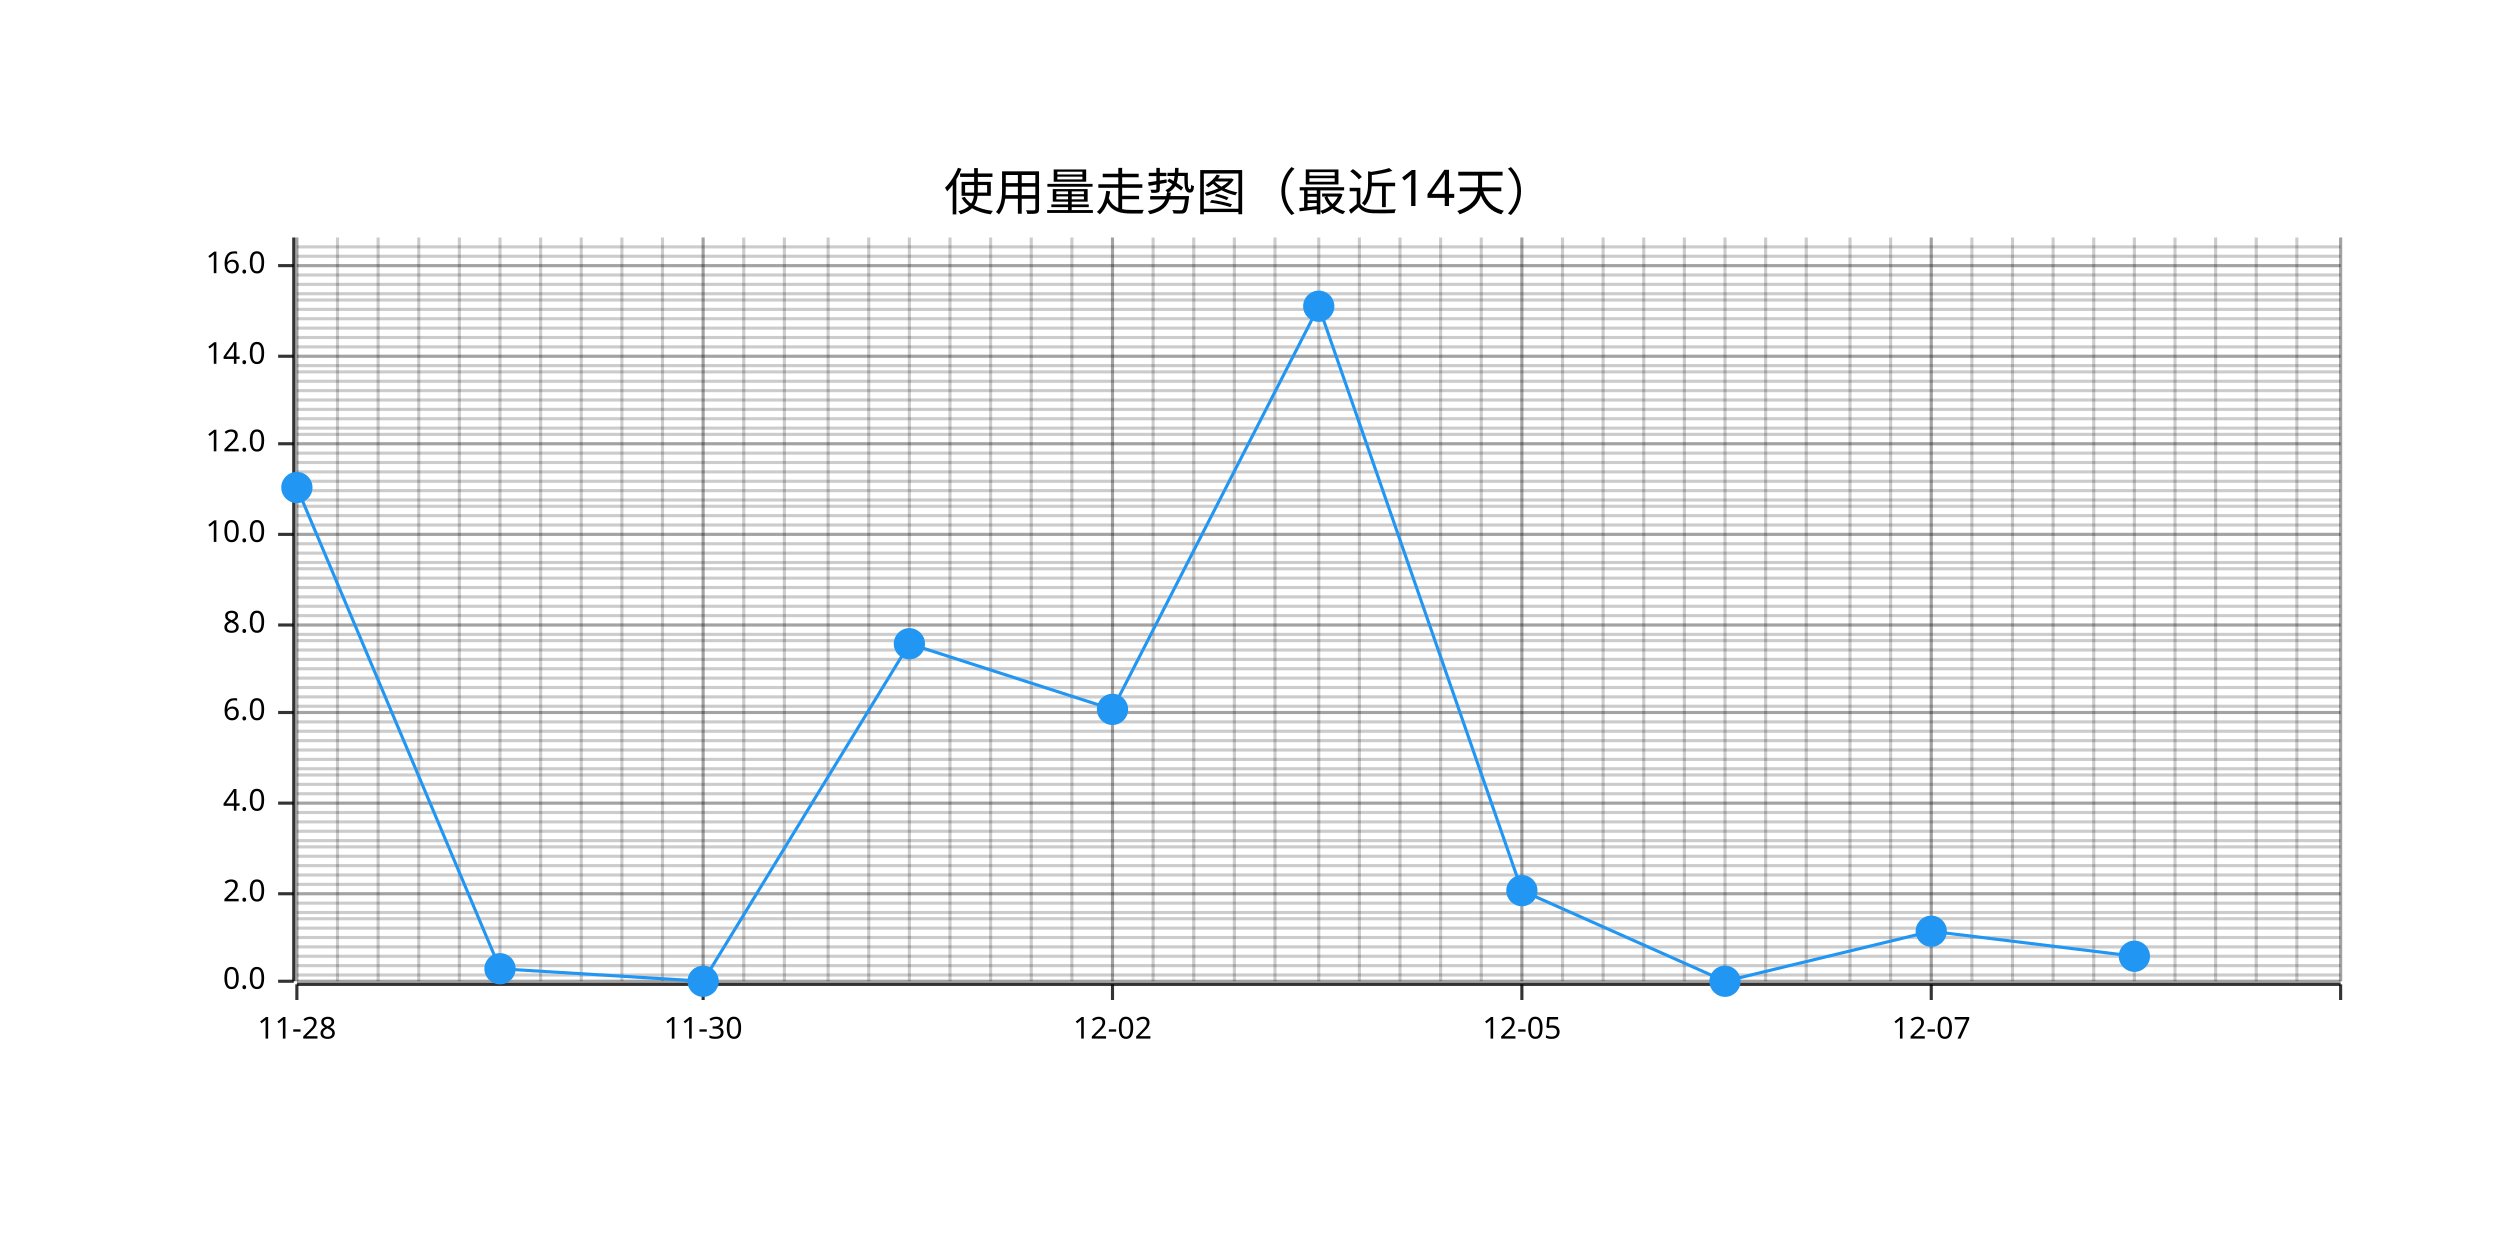
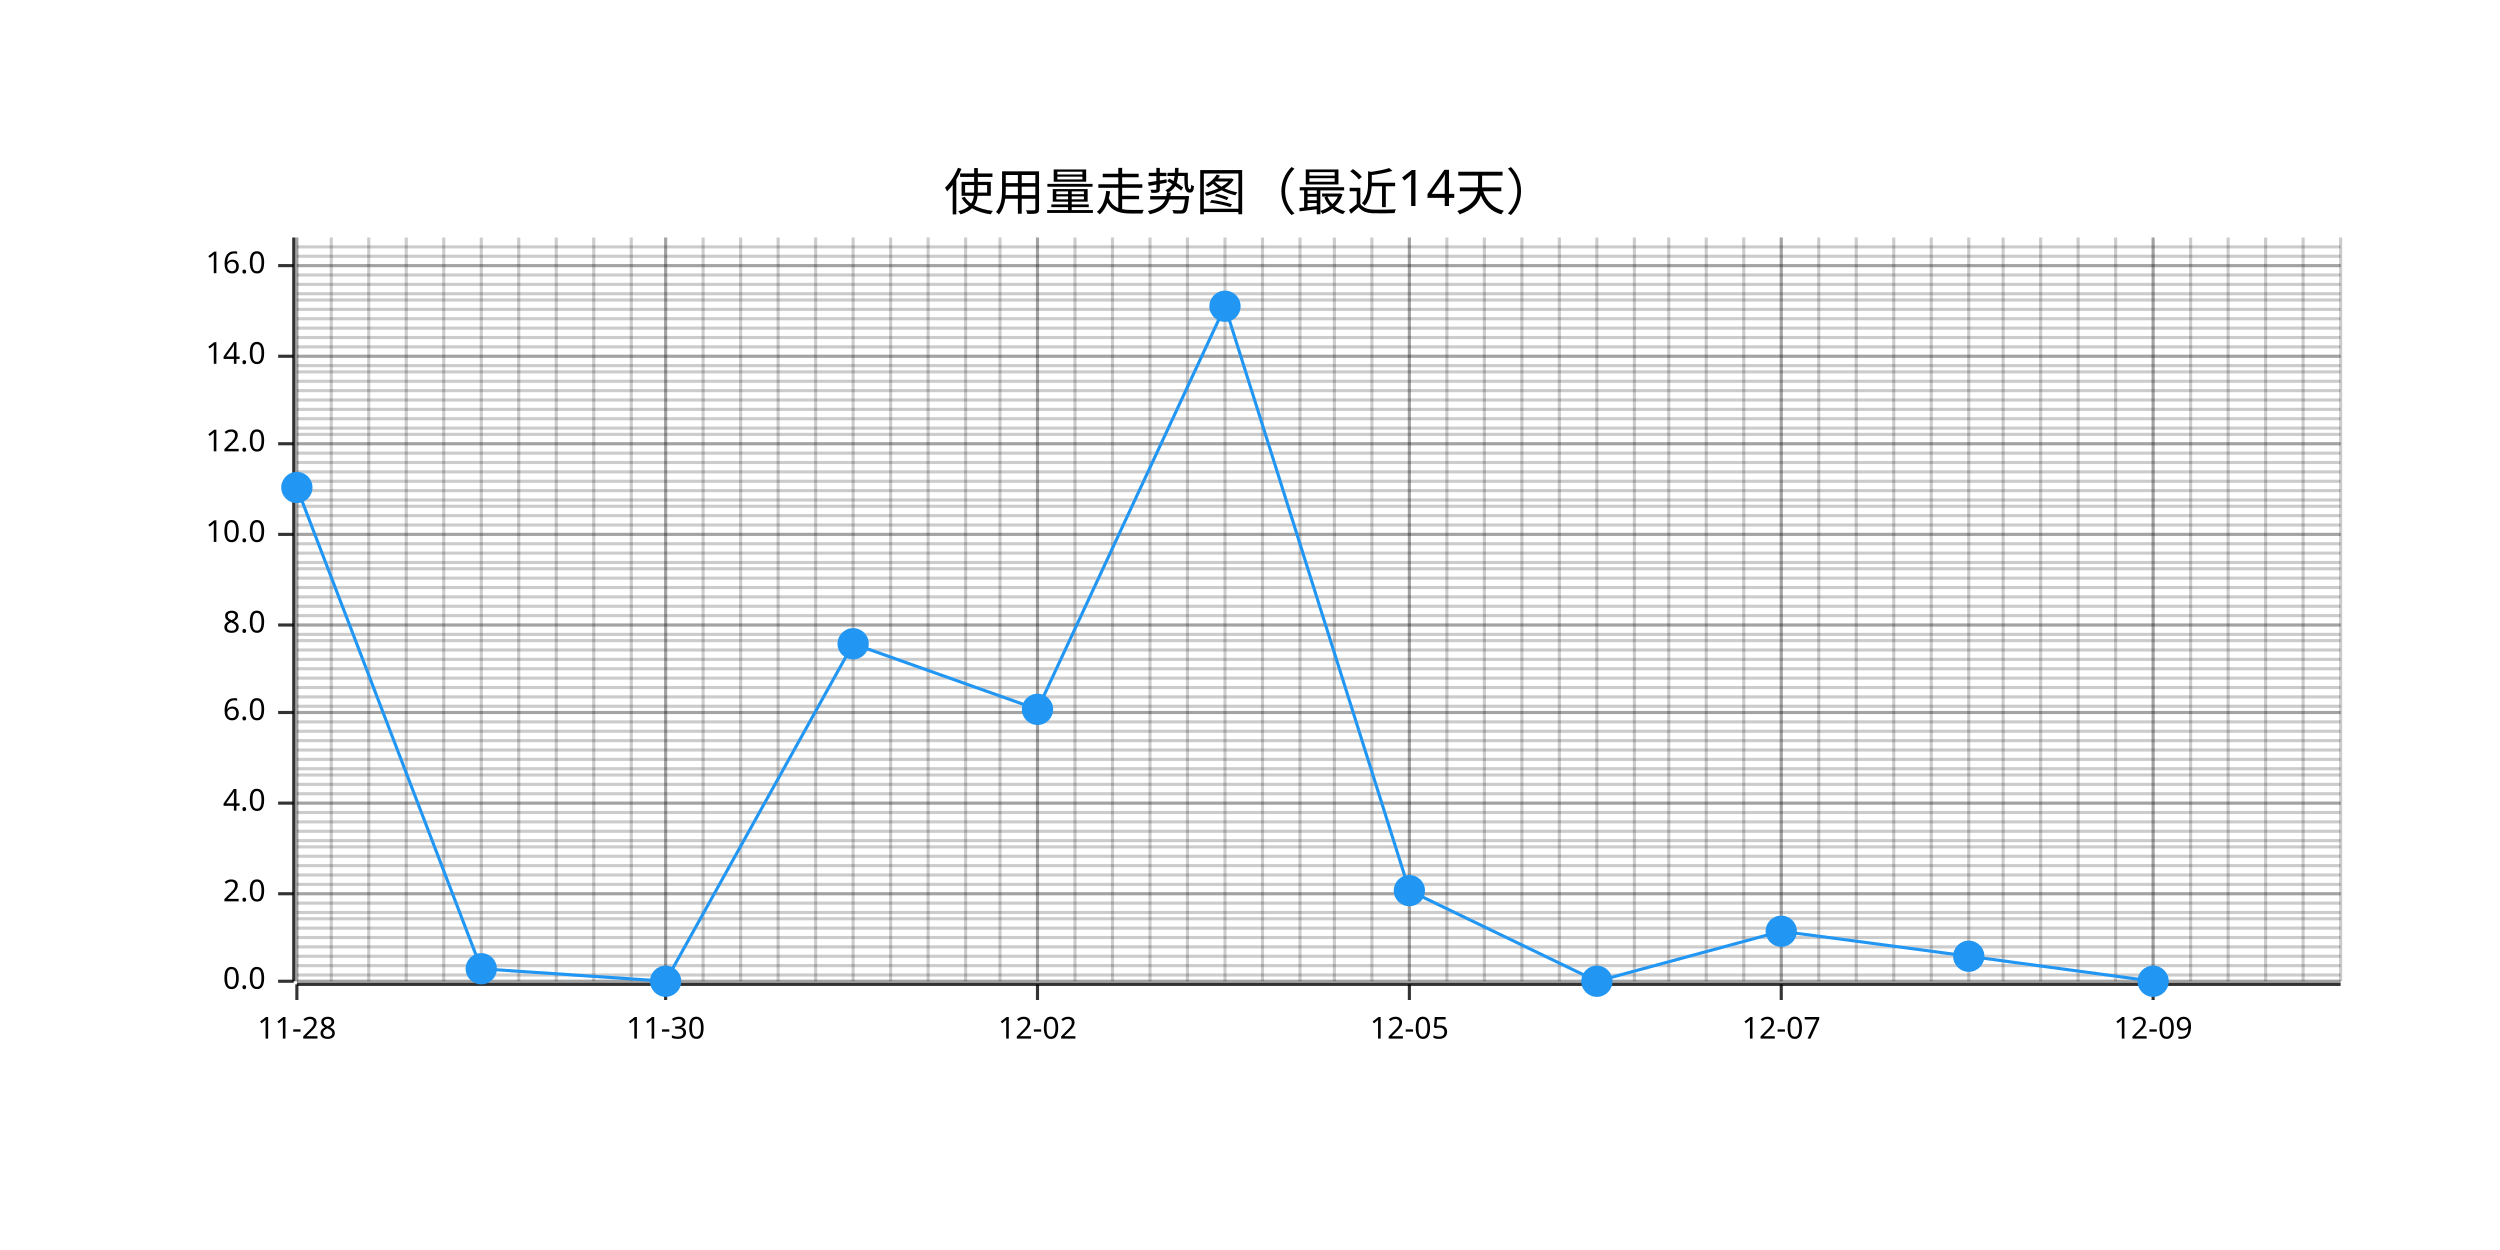
<svg xmlns="http://www.w3.org/2000/svg" width="800" height="400" viewBox="0 0 800 400">
  <rect x="0" y="0" width="800" height="400" opacity="1" fill="#FFFFFF" stroke="none" />
  <text x="400" y="55" dy="0.76em" text-anchor="middle" font-family="sans-serif" font-size="16.129" opacity="1" fill="#000000">
使用量走势图（最近14天）
</text>
  <line opacity="0.2" stroke="#000000" stroke-width="1" x1="95" y1="314" x2="95" y2="76" />
-   <line opacity="0.2" stroke="#000000" stroke-width="1" x1="108" y1="314" x2="108" y2="76" />
-   <line opacity="0.2" stroke="#000000" stroke-width="1" x1="121" y1="314" x2="121" y2="76" />
-   <line opacity="0.2" stroke="#000000" stroke-width="1" x1="134" y1="314" x2="134" y2="76" />
-   <line opacity="0.2" stroke="#000000" stroke-width="1" x1="147" y1="314" x2="147" y2="76" />
-   <line opacity="0.2" stroke="#000000" stroke-width="1" x1="160" y1="314" x2="160" y2="76" />
-   <line opacity="0.2" stroke="#000000" stroke-width="1" x1="173" y1="314" x2="173" y2="76" />
-   <line opacity="0.2" stroke="#000000" stroke-width="1" x1="186" y1="314" x2="186" y2="76" />
-   <line opacity="0.2" stroke="#000000" stroke-width="1" x1="199" y1="314" x2="199" y2="76" />
-   <line opacity="0.2" stroke="#000000" stroke-width="1" x1="212" y1="314" x2="212" y2="76" />
+   <line opacity="0.2" stroke="#000000" stroke-width="1" x1="106" y1="314" x2="106" y2="76" />
+   <line opacity="0.2" stroke="#000000" stroke-width="1" x1="118" y1="314" x2="118" y2="76" />
+   <line opacity="0.2" stroke="#000000" stroke-width="1" x1="130" y1="314" x2="130" y2="76" />
+   <line opacity="0.2" stroke="#000000" stroke-width="1" x1="142" y1="314" x2="142" y2="76" />
+   <line opacity="0.2" stroke="#000000" stroke-width="1" x1="154" y1="314" x2="154" y2="76" />
+   <line opacity="0.2" stroke="#000000" stroke-width="1" x1="166" y1="314" x2="166" y2="76" />
+   <line opacity="0.2" stroke="#000000" stroke-width="1" x1="178" y1="314" x2="178" y2="76" />
+   <line opacity="0.2" stroke="#000000" stroke-width="1" x1="190" y1="314" x2="190" y2="76" />
+   <line opacity="0.2" stroke="#000000" stroke-width="1" x1="202" y1="314" x2="202" y2="76" />
+   <line opacity="0.2" stroke="#000000" stroke-width="1" x1="213" y1="314" x2="213" y2="76" />
  <line opacity="0.2" stroke="#000000" stroke-width="1" x1="225" y1="314" x2="225" y2="76" />
-   <line opacity="0.2" stroke="#000000" stroke-width="1" x1="238" y1="314" x2="238" y2="76" />
-   <line opacity="0.2" stroke="#000000" stroke-width="1" x1="251" y1="314" x2="251" y2="76" />
-   <line opacity="0.2" stroke="#000000" stroke-width="1" x1="265" y1="314" x2="265" y2="76" />
-   <line opacity="0.2" stroke="#000000" stroke-width="1" x1="278" y1="314" x2="278" y2="76" />
-   <line opacity="0.2" stroke="#000000" stroke-width="1" x1="291" y1="314" x2="291" y2="76" />
-   <line opacity="0.2" stroke="#000000" stroke-width="1" x1="304" y1="314" x2="304" y2="76" />
-   <line opacity="0.2" stroke="#000000" stroke-width="1" x1="317" y1="314" x2="317" y2="76" />
-   <line opacity="0.2" stroke="#000000" stroke-width="1" x1="330" y1="314" x2="330" y2="76" />
-   <line opacity="0.2" stroke="#000000" stroke-width="1" x1="343" y1="314" x2="343" y2="76" />
+   <line opacity="0.2" stroke="#000000" stroke-width="1" x1="237" y1="314" x2="237" y2="76" />
+   <line opacity="0.2" stroke="#000000" stroke-width="1" x1="249" y1="314" x2="249" y2="76" />
+   <line opacity="0.2" stroke="#000000" stroke-width="1" x1="261" y1="314" x2="261" y2="76" />
+   <line opacity="0.2" stroke="#000000" stroke-width="1" x1="273" y1="314" x2="273" y2="76" />
+   <line opacity="0.2" stroke="#000000" stroke-width="1" x1="285" y1="314" x2="285" y2="76" />
+   <line opacity="0.2" stroke="#000000" stroke-width="1" x1="297" y1="314" x2="297" y2="76" />
+   <line opacity="0.2" stroke="#000000" stroke-width="1" x1="309" y1="314" x2="309" y2="76" />
+   <line opacity="0.2" stroke="#000000" stroke-width="1" x1="320" y1="314" x2="320" y2="76" />
+   <line opacity="0.2" stroke="#000000" stroke-width="1" x1="332" y1="314" x2="332" y2="76" />
+   <line opacity="0.2" stroke="#000000" stroke-width="1" x1="344" y1="314" x2="344" y2="76" />
  <line opacity="0.2" stroke="#000000" stroke-width="1" x1="356" y1="314" x2="356" y2="76" />
-   <line opacity="0.2" stroke="#000000" stroke-width="1" x1="369" y1="314" x2="369" y2="76" />
-   <line opacity="0.2" stroke="#000000" stroke-width="1" x1="382" y1="314" x2="382" y2="76" />
-   <line opacity="0.2" stroke="#000000" stroke-width="1" x1="395" y1="314" x2="395" y2="76" />
-   <line opacity="0.2" stroke="#000000" stroke-width="1" x1="408" y1="314" x2="408" y2="76" />
-   <line opacity="0.2" stroke="#000000" stroke-width="1" x1="422" y1="314" x2="422" y2="76" />
-   <line opacity="0.2" stroke="#000000" stroke-width="1" x1="435" y1="314" x2="435" y2="76" />
-   <line opacity="0.2" stroke="#000000" stroke-width="1" x1="448" y1="314" x2="448" y2="76" />
-   <line opacity="0.2" stroke="#000000" stroke-width="1" x1="461" y1="314" x2="461" y2="76" />
-   <line opacity="0.2" stroke="#000000" stroke-width="1" x1="474" y1="314" x2="474" y2="76" />
+   <line opacity="0.2" stroke="#000000" stroke-width="1" x1="368" y1="314" x2="368" y2="76" />
+   <line opacity="0.2" stroke="#000000" stroke-width="1" x1="380" y1="314" x2="380" y2="76" />
+   <line opacity="0.2" stroke="#000000" stroke-width="1" x1="392" y1="314" x2="392" y2="76" />
+   <line opacity="0.2" stroke="#000000" stroke-width="1" x1="404" y1="314" x2="404" y2="76" />
+   <line opacity="0.2" stroke="#000000" stroke-width="1" x1="416" y1="314" x2="416" y2="76" />
+   <line opacity="0.2" stroke="#000000" stroke-width="1" x1="427" y1="314" x2="427" y2="76" />
+   <line opacity="0.2" stroke="#000000" stroke-width="1" x1="439" y1="314" x2="439" y2="76" />
+   <line opacity="0.2" stroke="#000000" stroke-width="1" x1="451" y1="314" x2="451" y2="76" />
+   <line opacity="0.2" stroke="#000000" stroke-width="1" x1="463" y1="314" x2="463" y2="76" />
+   <line opacity="0.2" stroke="#000000" stroke-width="1" x1="475" y1="314" x2="475" y2="76" />
  <line opacity="0.2" stroke="#000000" stroke-width="1" x1="487" y1="314" x2="487" y2="76" />
-   <line opacity="0.2" stroke="#000000" stroke-width="1" x1="500" y1="314" x2="500" y2="76" />
-   <line opacity="0.2" stroke="#000000" stroke-width="1" x1="513" y1="314" x2="513" y2="76" />
-   <line opacity="0.2" stroke="#000000" stroke-width="1" x1="526" y1="314" x2="526" y2="76" />
-   <line opacity="0.2" stroke="#000000" stroke-width="1" x1="539" y1="314" x2="539" y2="76" />
-   <line opacity="0.2" stroke="#000000" stroke-width="1" x1="552" y1="314" x2="552" y2="76" />
-   <line opacity="0.2" stroke="#000000" stroke-width="1" x1="565" y1="314" x2="565" y2="76" />
-   <line opacity="0.2" stroke="#000000" stroke-width="1" x1="578" y1="314" x2="578" y2="76" />
-   <line opacity="0.2" stroke="#000000" stroke-width="1" x1="592" y1="314" x2="592" y2="76" />
-   <line opacity="0.2" stroke="#000000" stroke-width="1" x1="605" y1="314" x2="605" y2="76" />
+   <line opacity="0.2" stroke="#000000" stroke-width="1" x1="499" y1="314" x2="499" y2="76" />
+   <line opacity="0.2" stroke="#000000" stroke-width="1" x1="511" y1="314" x2="511" y2="76" />
+   <line opacity="0.2" stroke="#000000" stroke-width="1" x1="523" y1="314" x2="523" y2="76" />
+   <line opacity="0.2" stroke="#000000" stroke-width="1" x1="534" y1="314" x2="534" y2="76" />
+   <line opacity="0.2" stroke="#000000" stroke-width="1" x1="546" y1="314" x2="546" y2="76" />
+   <line opacity="0.2" stroke="#000000" stroke-width="1" x1="558" y1="314" x2="558" y2="76" />
+   <line opacity="0.2" stroke="#000000" stroke-width="1" x1="570" y1="314" x2="570" y2="76" />
+   <line opacity="0.2" stroke="#000000" stroke-width="1" x1="582" y1="314" x2="582" y2="76" />
+   <line opacity="0.2" stroke="#000000" stroke-width="1" x1="594" y1="314" x2="594" y2="76" />
+   <line opacity="0.2" stroke="#000000" stroke-width="1" x1="606" y1="314" x2="606" y2="76" />
  <line opacity="0.2" stroke="#000000" stroke-width="1" x1="618" y1="314" x2="618" y2="76" />
-   <line opacity="0.2" stroke="#000000" stroke-width="1" x1="631" y1="314" x2="631" y2="76" />
-   <line opacity="0.2" stroke="#000000" stroke-width="1" x1="644" y1="314" x2="644" y2="76" />
-   <line opacity="0.2" stroke="#000000" stroke-width="1" x1="657" y1="314" x2="657" y2="76" />
-   <line opacity="0.2" stroke="#000000" stroke-width="1" x1="670" y1="314" x2="670" y2="76" />
-   <line opacity="0.2" stroke="#000000" stroke-width="1" x1="683" y1="314" x2="683" y2="76" />
-   <line opacity="0.2" stroke="#000000" stroke-width="1" x1="696" y1="314" x2="696" y2="76" />
-   <line opacity="0.2" stroke="#000000" stroke-width="1" x1="709" y1="314" x2="709" y2="76" />
-   <line opacity="0.2" stroke="#000000" stroke-width="1" x1="722" y1="314" x2="722" y2="76" />
-   <line opacity="0.2" stroke="#000000" stroke-width="1" x1="735" y1="314" x2="735" y2="76" />
+   <line opacity="0.2" stroke="#000000" stroke-width="1" x1="630" y1="314" x2="630" y2="76" />
+   <line opacity="0.2" stroke="#000000" stroke-width="1" x1="641" y1="314" x2="641" y2="76" />
+   <line opacity="0.2" stroke="#000000" stroke-width="1" x1="653" y1="314" x2="653" y2="76" />
+   <line opacity="0.2" stroke="#000000" stroke-width="1" x1="665" y1="314" x2="665" y2="76" />
+   <line opacity="0.2" stroke="#000000" stroke-width="1" x1="677" y1="314" x2="677" y2="76" />
+   <line opacity="0.2" stroke="#000000" stroke-width="1" x1="689" y1="314" x2="689" y2="76" />
+   <line opacity="0.2" stroke="#000000" stroke-width="1" x1="701" y1="314" x2="701" y2="76" />
+   <line opacity="0.2" stroke="#000000" stroke-width="1" x1="713" y1="314" x2="713" y2="76" />
+   <line opacity="0.2" stroke="#000000" stroke-width="1" x1="725" y1="314" x2="725" y2="76" />
+   <line opacity="0.2" stroke="#000000" stroke-width="1" x1="737" y1="314" x2="737" y2="76" />
  <line opacity="0.2" stroke="#000000" stroke-width="1" x1="749" y1="314" x2="749" y2="76" />
  <line opacity="0.2" stroke="#000000" stroke-width="1" x1="95" y1="314" x2="749" y2="314" />
  <line opacity="0.2" stroke="#000000" stroke-width="1" x1="95" y1="312" x2="749" y2="312" />
  <line opacity="0.2" stroke="#000000" stroke-width="1" x1="95" y1="309" x2="749" y2="309" />
  <line opacity="0.2" stroke="#000000" stroke-width="1" x1="95" y1="306" x2="749" y2="306" />
  <line opacity="0.2" stroke="#000000" stroke-width="1" x1="95" y1="303" x2="749" y2="303" />
  <line opacity="0.2" stroke="#000000" stroke-width="1" x1="95" y1="300" x2="749" y2="300" />
  <line opacity="0.2" stroke="#000000" stroke-width="1" x1="95" y1="297" x2="749" y2="297" />
  <line opacity="0.2" stroke="#000000" stroke-width="1" x1="95" y1="294" x2="749" y2="294" />
  <line opacity="0.2" stroke="#000000" stroke-width="1" x1="95" y1="292" x2="749" y2="292" />
  <line opacity="0.2" stroke="#000000" stroke-width="1" x1="95" y1="289" x2="749" y2="289" />
  <line opacity="0.2" stroke="#000000" stroke-width="1" x1="95" y1="286" x2="749" y2="286" />
  <line opacity="0.2" stroke="#000000" stroke-width="1" x1="95" y1="283" x2="749" y2="283" />
  <line opacity="0.2" stroke="#000000" stroke-width="1" x1="95" y1="280" x2="749" y2="280" />
  <line opacity="0.2" stroke="#000000" stroke-width="1" x1="95" y1="277" x2="749" y2="277" />
  <line opacity="0.2" stroke="#000000" stroke-width="1" x1="95" y1="274" x2="749" y2="274" />
  <line opacity="0.2" stroke="#000000" stroke-width="1" x1="95" y1="271" x2="749" y2="271" />
  <line opacity="0.2" stroke="#000000" stroke-width="1" x1="95" y1="269" x2="749" y2="269" />
  <line opacity="0.2" stroke="#000000" stroke-width="1" x1="95" y1="266" x2="749" y2="266" />
  <line opacity="0.2" stroke="#000000" stroke-width="1" x1="95" y1="263" x2="749" y2="263" />
  <line opacity="0.2" stroke="#000000" stroke-width="1" x1="95" y1="260" x2="749" y2="260" />
  <line opacity="0.2" stroke="#000000" stroke-width="1" x1="95" y1="257" x2="749" y2="257" />
  <line opacity="0.2" stroke="#000000" stroke-width="1" x1="95" y1="254" x2="749" y2="254" />
  <line opacity="0.2" stroke="#000000" stroke-width="1" x1="95" y1="251" x2="749" y2="251" />
  <line opacity="0.2" stroke="#000000" stroke-width="1" x1="95" y1="248" x2="749" y2="248" />
  <line opacity="0.2" stroke="#000000" stroke-width="1" x1="95" y1="246" x2="749" y2="246" />
  <line opacity="0.2" stroke="#000000" stroke-width="1" x1="95" y1="243" x2="749" y2="243" />
  <line opacity="0.2" stroke="#000000" stroke-width="1" x1="95" y1="240" x2="749" y2="240" />
  <line opacity="0.2" stroke="#000000" stroke-width="1" x1="95" y1="237" x2="749" y2="237" />
  <line opacity="0.2" stroke="#000000" stroke-width="1" x1="95" y1="234" x2="749" y2="234" />
  <line opacity="0.2" stroke="#000000" stroke-width="1" x1="95" y1="231" x2="749" y2="231" />
  <line opacity="0.2" stroke="#000000" stroke-width="1" x1="95" y1="228" x2="749" y2="228" />
  <line opacity="0.2" stroke="#000000" stroke-width="1" x1="95" y1="226" x2="749" y2="226" />
  <line opacity="0.2" stroke="#000000" stroke-width="1" x1="95" y1="223" x2="749" y2="223" />
  <line opacity="0.2" stroke="#000000" stroke-width="1" x1="95" y1="220" x2="749" y2="220" />
  <line opacity="0.2" stroke="#000000" stroke-width="1" x1="95" y1="217" x2="749" y2="217" />
  <line opacity="0.2" stroke="#000000" stroke-width="1" x1="95" y1="214" x2="749" y2="214" />
  <line opacity="0.2" stroke="#000000" stroke-width="1" x1="95" y1="211" x2="749" y2="211" />
  <line opacity="0.2" stroke="#000000" stroke-width="1" x1="95" y1="208" x2="749" y2="208" />
  <line opacity="0.2" stroke="#000000" stroke-width="1" x1="95" y1="205" x2="749" y2="205" />
  <line opacity="0.2" stroke="#000000" stroke-width="1" x1="95" y1="203" x2="749" y2="203" />
  <line opacity="0.2" stroke="#000000" stroke-width="1" x1="95" y1="200" x2="749" y2="200" />
  <line opacity="0.2" stroke="#000000" stroke-width="1" x1="95" y1="197" x2="749" y2="197" />
  <line opacity="0.2" stroke="#000000" stroke-width="1" x1="95" y1="194" x2="749" y2="194" />
  <line opacity="0.2" stroke="#000000" stroke-width="1" x1="95" y1="191" x2="749" y2="191" />
  <line opacity="0.2" stroke="#000000" stroke-width="1" x1="95" y1="188" x2="749" y2="188" />
  <line opacity="0.2" stroke="#000000" stroke-width="1" x1="95" y1="185" x2="749" y2="185" />
  <line opacity="0.2" stroke="#000000" stroke-width="1" x1="95" y1="182" x2="749" y2="182" />
  <line opacity="0.2" stroke="#000000" stroke-width="1" x1="95" y1="180" x2="749" y2="180" />
  <line opacity="0.2" stroke="#000000" stroke-width="1" x1="95" y1="177" x2="749" y2="177" />
  <line opacity="0.2" stroke="#000000" stroke-width="1" x1="95" y1="174" x2="749" y2="174" />
  <line opacity="0.2" stroke="#000000" stroke-width="1" x1="95" y1="171" x2="749" y2="171" />
  <line opacity="0.2" stroke="#000000" stroke-width="1" x1="95" y1="168" x2="749" y2="168" />
  <line opacity="0.2" stroke="#000000" stroke-width="1" x1="95" y1="165" x2="749" y2="165" />
  <line opacity="0.2" stroke="#000000" stroke-width="1" x1="95" y1="162" x2="749" y2="162" />
  <line opacity="0.2" stroke="#000000" stroke-width="1" x1="95" y1="160" x2="749" y2="160" />
  <line opacity="0.2" stroke="#000000" stroke-width="1" x1="95" y1="157" x2="749" y2="157" />
  <line opacity="0.2" stroke="#000000" stroke-width="1" x1="95" y1="154" x2="749" y2="154" />
  <line opacity="0.2" stroke="#000000" stroke-width="1" x1="95" y1="151" x2="749" y2="151" />
  <line opacity="0.2" stroke="#000000" stroke-width="1" x1="95" y1="148" x2="749" y2="148" />
  <line opacity="0.2" stroke="#000000" stroke-width="1" x1="95" y1="145" x2="749" y2="145" />
  <line opacity="0.2" stroke="#000000" stroke-width="1" x1="95" y1="142" x2="749" y2="142" />
  <line opacity="0.2" stroke="#000000" stroke-width="1" x1="95" y1="139" x2="749" y2="139" />
  <line opacity="0.2" stroke="#000000" stroke-width="1" x1="95" y1="137" x2="749" y2="137" />
  <line opacity="0.2" stroke="#000000" stroke-width="1" x1="95" y1="134" x2="749" y2="134" />
  <line opacity="0.2" stroke="#000000" stroke-width="1" x1="95" y1="131" x2="749" y2="131" />
  <line opacity="0.2" stroke="#000000" stroke-width="1" x1="95" y1="128" x2="749" y2="128" />
  <line opacity="0.2" stroke="#000000" stroke-width="1" x1="95" y1="125" x2="749" y2="125" />
  <line opacity="0.2" stroke="#000000" stroke-width="1" x1="95" y1="122" x2="749" y2="122" />
  <line opacity="0.2" stroke="#000000" stroke-width="1" x1="95" y1="119" x2="749" y2="119" />
  <line opacity="0.2" stroke="#000000" stroke-width="1" x1="95" y1="117" x2="749" y2="117" />
  <line opacity="0.2" stroke="#000000" stroke-width="1" x1="95" y1="114" x2="749" y2="114" />
  <line opacity="0.2" stroke="#000000" stroke-width="1" x1="95" y1="111" x2="749" y2="111" />
  <line opacity="0.2" stroke="#000000" stroke-width="1" x1="95" y1="108" x2="749" y2="108" />
  <line opacity="0.2" stroke="#000000" stroke-width="1" x1="95" y1="105" x2="749" y2="105" />
  <line opacity="0.2" stroke="#000000" stroke-width="1" x1="95" y1="102" x2="749" y2="102" />
  <line opacity="0.2" stroke="#000000" stroke-width="1" x1="95" y1="99" x2="749" y2="99" />
  <line opacity="0.2" stroke="#000000" stroke-width="1" x1="95" y1="96" x2="749" y2="96" />
  <line opacity="0.2" stroke="#000000" stroke-width="1" x1="95" y1="94" x2="749" y2="94" />
  <line opacity="0.2" stroke="#000000" stroke-width="1" x1="95" y1="91" x2="749" y2="91" />
  <line opacity="0.2" stroke="#000000" stroke-width="1" x1="95" y1="88" x2="749" y2="88" />
  <line opacity="0.2" stroke="#000000" stroke-width="1" x1="95" y1="85" x2="749" y2="85" />
  <line opacity="0.2" stroke="#000000" stroke-width="1" x1="95" y1="82" x2="749" y2="82" />
  <line opacity="0.2" stroke="#000000" stroke-width="1" x1="95" y1="79" x2="749" y2="79" />
  <line opacity="0.2" stroke="#000000" stroke-width="1" x1="95" y1="314" x2="95" y2="76" />
-   <line opacity="0.2" stroke="#000000" stroke-width="1" x1="225" y1="314" x2="225" y2="76" />
-   <line opacity="0.2" stroke="#000000" stroke-width="1" x1="356" y1="314" x2="356" y2="76" />
-   <line opacity="0.2" stroke="#000000" stroke-width="1" x1="487" y1="314" x2="487" y2="76" />
-   <line opacity="0.2" stroke="#000000" stroke-width="1" x1="618" y1="314" x2="618" y2="76" />
-   <line opacity="0.2" stroke="#000000" stroke-width="1" x1="749" y1="314" x2="749" y2="76" />
+   <line opacity="0.2" stroke="#000000" stroke-width="1" x1="213" y1="314" x2="213" y2="76" />
+   <line opacity="0.2" stroke="#000000" stroke-width="1" x1="332" y1="314" x2="332" y2="76" />
+   <line opacity="0.2" stroke="#000000" stroke-width="1" x1="451" y1="314" x2="451" y2="76" />
+   <line opacity="0.2" stroke="#000000" stroke-width="1" x1="570" y1="314" x2="570" y2="76" />
+   <line opacity="0.2" stroke="#000000" stroke-width="1" x1="689" y1="314" x2="689" y2="76" />
  <line opacity="0.2" stroke="#000000" stroke-width="1" x1="95" y1="314" x2="749" y2="314" />
  <line opacity="0.2" stroke="#000000" stroke-width="1" x1="95" y1="286" x2="749" y2="286" />
  <line opacity="0.2" stroke="#000000" stroke-width="1" x1="95" y1="257" x2="749" y2="257" />
  <line opacity="0.2" stroke="#000000" stroke-width="1" x1="95" y1="228" x2="749" y2="228" />
  <line opacity="0.2" stroke="#000000" stroke-width="1" x1="95" y1="200" x2="749" y2="200" />
  <line opacity="0.2" stroke="#000000" stroke-width="1" x1="95" y1="171" x2="749" y2="171" />
  <line opacity="0.2" stroke="#000000" stroke-width="1" x1="95" y1="142" x2="749" y2="142" />
  <line opacity="0.2" stroke="#000000" stroke-width="1" x1="95" y1="114" x2="749" y2="114" />
  <line opacity="0.2" stroke="#000000" stroke-width="1" x1="95" y1="85" x2="749" y2="85" />
  <polyline fill="none" opacity="0.8" stroke="#000000" stroke-width="1" points="94,76 94,314 " />
  <text x="85" y="314" dy="0.5ex" text-anchor="end" font-family="sans-serif" font-size="9.677" opacity="1" fill="#000000">
0.0
</text>
  <polyline fill="none" opacity="0.8" stroke="#000000" stroke-width="1" points="89,314 94,314 " />
  <text x="85" y="286" dy="0.5ex" text-anchor="end" font-family="sans-serif" font-size="9.677" opacity="1" fill="#000000">
2.0
</text>
  <polyline fill="none" opacity="0.8" stroke="#000000" stroke-width="1" points="89,286 94,286 " />
  <text x="85" y="257" dy="0.5ex" text-anchor="end" font-family="sans-serif" font-size="9.677" opacity="1" fill="#000000">
4.0
</text>
  <polyline fill="none" opacity="0.8" stroke="#000000" stroke-width="1" points="89,257 94,257 " />
  <text x="85" y="228" dy="0.5ex" text-anchor="end" font-family="sans-serif" font-size="9.677" opacity="1" fill="#000000">
6.0
</text>
  <polyline fill="none" opacity="0.8" stroke="#000000" stroke-width="1" points="89,228 94,228 " />
  <text x="85" y="200" dy="0.5ex" text-anchor="end" font-family="sans-serif" font-size="9.677" opacity="1" fill="#000000">
8.0
</text>
  <polyline fill="none" opacity="0.8" stroke="#000000" stroke-width="1" points="89,200 94,200 " />
  <text x="85" y="171" dy="0.5ex" text-anchor="end" font-family="sans-serif" font-size="9.677" opacity="1" fill="#000000">
10.0
</text>
  <polyline fill="none" opacity="0.8" stroke="#000000" stroke-width="1" points="89,171 94,171 " />
  <text x="85" y="142" dy="0.5ex" text-anchor="end" font-family="sans-serif" font-size="9.677" opacity="1" fill="#000000">
12.0
</text>
  <polyline fill="none" opacity="0.8" stroke="#000000" stroke-width="1" points="89,142 94,142 " />
  <text x="85" y="114" dy="0.5ex" text-anchor="end" font-family="sans-serif" font-size="9.677" opacity="1" fill="#000000">
14.0
</text>
  <polyline fill="none" opacity="0.8" stroke="#000000" stroke-width="1" points="89,114 94,114 " />
  <text x="85" y="85" dy="0.5ex" text-anchor="end" font-family="sans-serif" font-size="9.677" opacity="1" fill="#000000">
16.0
</text>
  <polyline fill="none" opacity="0.8" stroke="#000000" stroke-width="1" points="89,85 94,85 " />
  <polyline fill="none" opacity="0.8" stroke="#000000" stroke-width="1" points="95,315 749,315 " />
  <text x="95" y="325" dy="0.76em" text-anchor="middle" font-family="sans-serif" font-size="9.677" opacity="1" fill="#000000">
11-28
</text>
  <polyline fill="none" opacity="0.8" stroke="#000000" stroke-width="1" points="95,315 95,320 " />
-   <text x="225" y="325" dy="0.76em" text-anchor="middle" font-family="sans-serif" font-size="9.677" opacity="1" fill="#000000">
+   <text x="213" y="325" dy="0.76em" text-anchor="middle" font-family="sans-serif" font-size="9.677" opacity="1" fill="#000000">
11-30
</text>
-   <polyline fill="none" opacity="0.8" stroke="#000000" stroke-width="1" points="225,315 225,320 " />
-   <text x="356" y="325" dy="0.76em" text-anchor="middle" font-family="sans-serif" font-size="9.677" opacity="1" fill="#000000">
+   <polyline fill="none" opacity="0.8" stroke="#000000" stroke-width="1" points="213,315 213,320 " />
+   <text x="332" y="325" dy="0.76em" text-anchor="middle" font-family="sans-serif" font-size="9.677" opacity="1" fill="#000000">
12-02
</text>
-   <polyline fill="none" opacity="0.8" stroke="#000000" stroke-width="1" points="356,315 356,320 " />
-   <text x="487" y="325" dy="0.76em" text-anchor="middle" font-family="sans-serif" font-size="9.677" opacity="1" fill="#000000">
+   <polyline fill="none" opacity="0.8" stroke="#000000" stroke-width="1" points="332,315 332,320 " />
+   <text x="451" y="325" dy="0.76em" text-anchor="middle" font-family="sans-serif" font-size="9.677" opacity="1" fill="#000000">
12-05
</text>
-   <polyline fill="none" opacity="0.8" stroke="#000000" stroke-width="1" points="487,315 487,320 " />
-   <text x="618" y="325" dy="0.76em" text-anchor="middle" font-family="sans-serif" font-size="9.677" opacity="1" fill="#000000">
+   <polyline fill="none" opacity="0.8" stroke="#000000" stroke-width="1" points="451,315 451,320 " />
+   <text x="570" y="325" dy="0.76em" text-anchor="middle" font-family="sans-serif" font-size="9.677" opacity="1" fill="#000000">
12-07
</text>
-   <polyline fill="none" opacity="0.8" stroke="#000000" stroke-width="1" points="618,315 618,320 " />
-   <text x="749" y="325" dy="0.76em" text-anchor="middle" font-family="sans-serif" font-size="9.677" opacity="1" fill="#000000">
- 
- </text>
-   <polyline fill="none" opacity="0.8" stroke="#000000" stroke-width="1" points="749,315 749,320 " />
-   <polyline fill="none" opacity="1" stroke="#2196F3" stroke-width="1" points="95,156 160,310 225,314 291,206 356,227 422,98 487,285 552,314 618,298 683,306 " />
+   <polyline fill="none" opacity="0.8" stroke="#000000" stroke-width="1" points="570,315 570,320 " />
+   <text x="689" y="325" dy="0.76em" text-anchor="middle" font-family="sans-serif" font-size="9.677" opacity="1" fill="#000000">
+ 12-09
+ </text>
+   <polyline fill="none" opacity="0.8" stroke="#000000" stroke-width="1" points="689,315 689,320 " />
+   <polyline fill="none" opacity="1" stroke="#2196F3" stroke-width="1" points="95,156 154,310 213,314 273,206 332,227 392,98 451,285 511,314 570,298 630,306 689,314 " />
  <circle cx="95" cy="156" r="5" opacity="1" fill="#2196F3" stroke="none" stroke-width="1" />
-   <circle cx="160" cy="310" r="5" opacity="1" fill="#2196F3" stroke="none" stroke-width="1" />
-   <circle cx="225" cy="314" r="5" opacity="1" fill="#2196F3" stroke="none" stroke-width="1" />
-   <circle cx="291" cy="206" r="5" opacity="1" fill="#2196F3" stroke="none" stroke-width="1" />
-   <circle cx="356" cy="227" r="5" opacity="1" fill="#2196F3" stroke="none" stroke-width="1" />
-   <circle cx="422" cy="98" r="5" opacity="1" fill="#2196F3" stroke="none" stroke-width="1" />
-   <circle cx="487" cy="285" r="5" opacity="1" fill="#2196F3" stroke="none" stroke-width="1" />
-   <circle cx="552" cy="314" r="5" opacity="1" fill="#2196F3" stroke="none" stroke-width="1" />
-   <circle cx="618" cy="298" r="5" opacity="1" fill="#2196F3" stroke="none" stroke-width="1" />
-   <circle cx="683" cy="306" r="5" opacity="1" fill="#2196F3" stroke="none" stroke-width="1" />
+   <circle cx="154" cy="310" r="5" opacity="1" fill="#2196F3" stroke="none" stroke-width="1" />
+   <circle cx="213" cy="314" r="5" opacity="1" fill="#2196F3" stroke="none" stroke-width="1" />
+   <circle cx="273" cy="206" r="5" opacity="1" fill="#2196F3" stroke="none" stroke-width="1" />
+   <circle cx="332" cy="227" r="5" opacity="1" fill="#2196F3" stroke="none" stroke-width="1" />
+   <circle cx="392" cy="98" r="5" opacity="1" fill="#2196F3" stroke="none" stroke-width="1" />
+   <circle cx="451" cy="285" r="5" opacity="1" fill="#2196F3" stroke="none" stroke-width="1" />
+   <circle cx="511" cy="314" r="5" opacity="1" fill="#2196F3" stroke="none" stroke-width="1" />
+   <circle cx="570" cy="298" r="5" opacity="1" fill="#2196F3" stroke="none" stroke-width="1" />
+   <circle cx="630" cy="306" r="5" opacity="1" fill="#2196F3" stroke="none" stroke-width="1" />
+   <circle cx="689" cy="314" r="5" opacity="1" fill="#2196F3" stroke="none" stroke-width="1" />
</svg>
